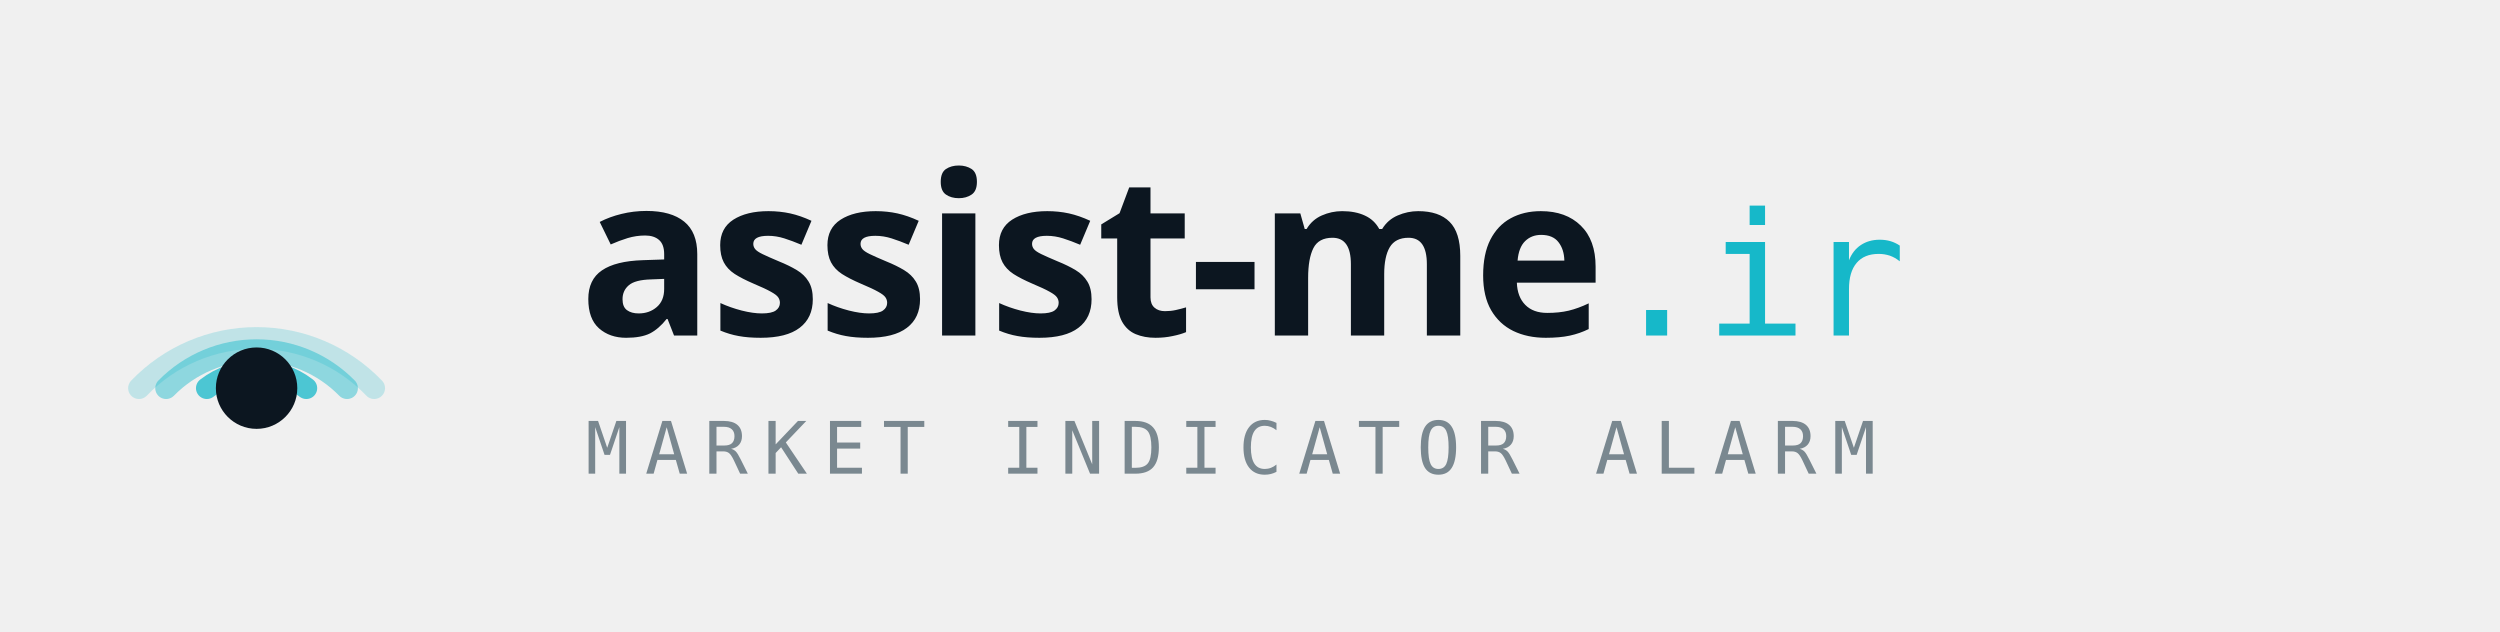
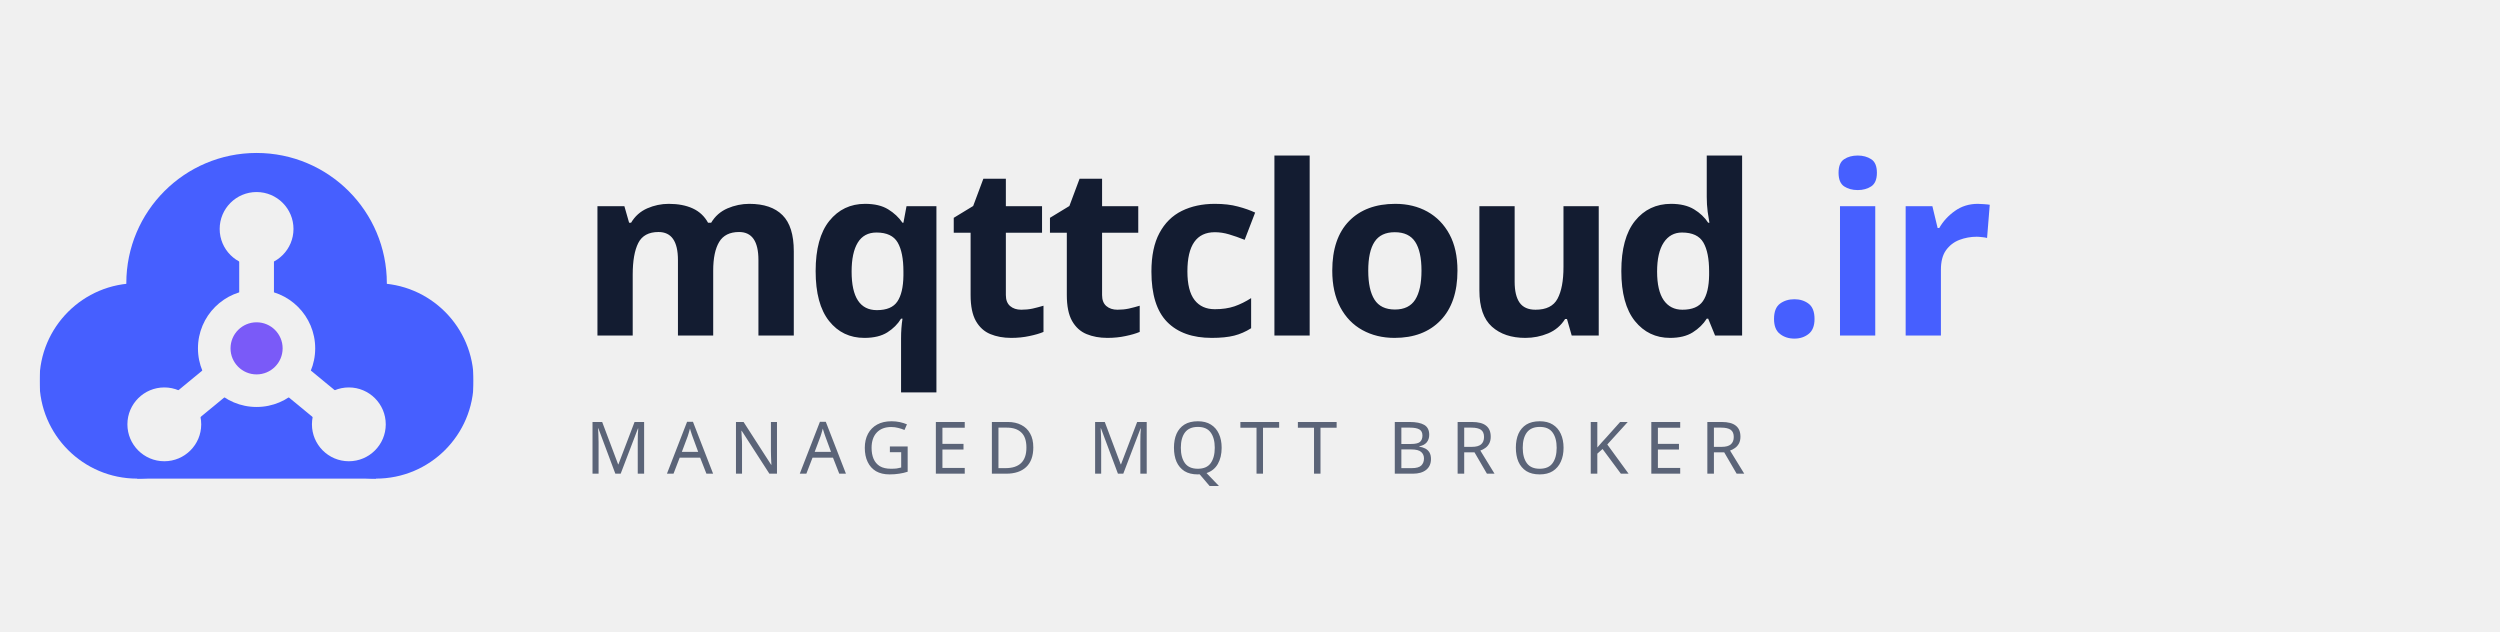
<svg xmlns="http://www.w3.org/2000/svg" width="380" height="96" viewBox="0 0 380 96" fill="none">
-   <svg x="6" y="15" width="66" height="66" viewBox="0 0 48 48">
-     <path d="M11 32 A18 18 0 0 1 37 32" stroke="#16b8c9" stroke-width="2.4" stroke-linecap="round" opacity="0.22" />
-     <path d="M14 32 A14 14 0 0 1 34 32" stroke="#16b8c9" stroke-width="2.4" stroke-linecap="round" opacity="0.45" />
-     <path d="M18.5 32 A9 9 0 0 1 29.5 32" stroke="#16b8c9" stroke-width="2.4" stroke-linecap="round" opacity="0.75" />
-     <circle cx="24" cy="32" r="4.5" fill="#0c1620" />
+   <defs>
+     <mask id="mqc-logo-cut" maskUnits="userSpaceOnUse" x="0" y="0" width="64" height="64">
+       <rect width="64" height="64" fill="#fff" />
+       <path d="M32 35 L32 24 M32 35 L23.5 42 M32 35 L40.5 42" stroke="#000" stroke-width="3.2" stroke-linecap="round" />
+       <circle cx="32" cy="24" r="3.4" fill="#000" />
+       <circle cx="23.5" cy="42" r="3.4" fill="#000" />
+       <circle cx="40.5" cy="42" r="3.4" fill="#000" />
+       <circle cx="32" cy="35" r="5.4" fill="#000" />
+     </mask>
+   </defs>
+   <svg x="6" y="15" width="66" height="66" viewBox="12 12 40 40">
+     <g mask="url(#mqc-logo-cut)" fill="#465fff">
+       <circle cx="21" cy="38" r="9" />
+       <circle cx="43" cy="38" r="9" />
+       <circle cx="32" cy="29" r="12" />
+       <rect x="21" y="38" width="22" height="9" />
+     </g>
+     <circle cx="32" cy="35" r="2.4" fill="#7a5af8" />
  </svg>
-   <text x="88" y="51" font-family="'Space Grotesk', sans-serif" font-size="34" font-weight="600" letter-spacing="-0.6" fill="#0c1620">assist-me<tspan font-family="'JetBrains Mono', monospace" font-size="26" font-weight="400" fill="#16b8c9">.ir</tspan>
+   <text x="88" y="51" font-family="'Space Grotesk', sans-serif" font-size="36" font-weight="700" letter-spacing="-1" fill="#131c31">mqttcloud<tspan fill="#465fff">.ir</tspan>
  </text>
-   <text x="89" y="72" font-family="'JetBrains Mono', monospace" font-size="11" letter-spacing="2.4" fill="#7a8890">MARKET INDICATOR ALARM</text>
+   <text x="89" y="72" font-family="'Space Grotesk', sans-serif" font-size="11" letter-spacing="2.4" fill="#5b6478">MANAGED MQTT BROKER</text>
</svg>
